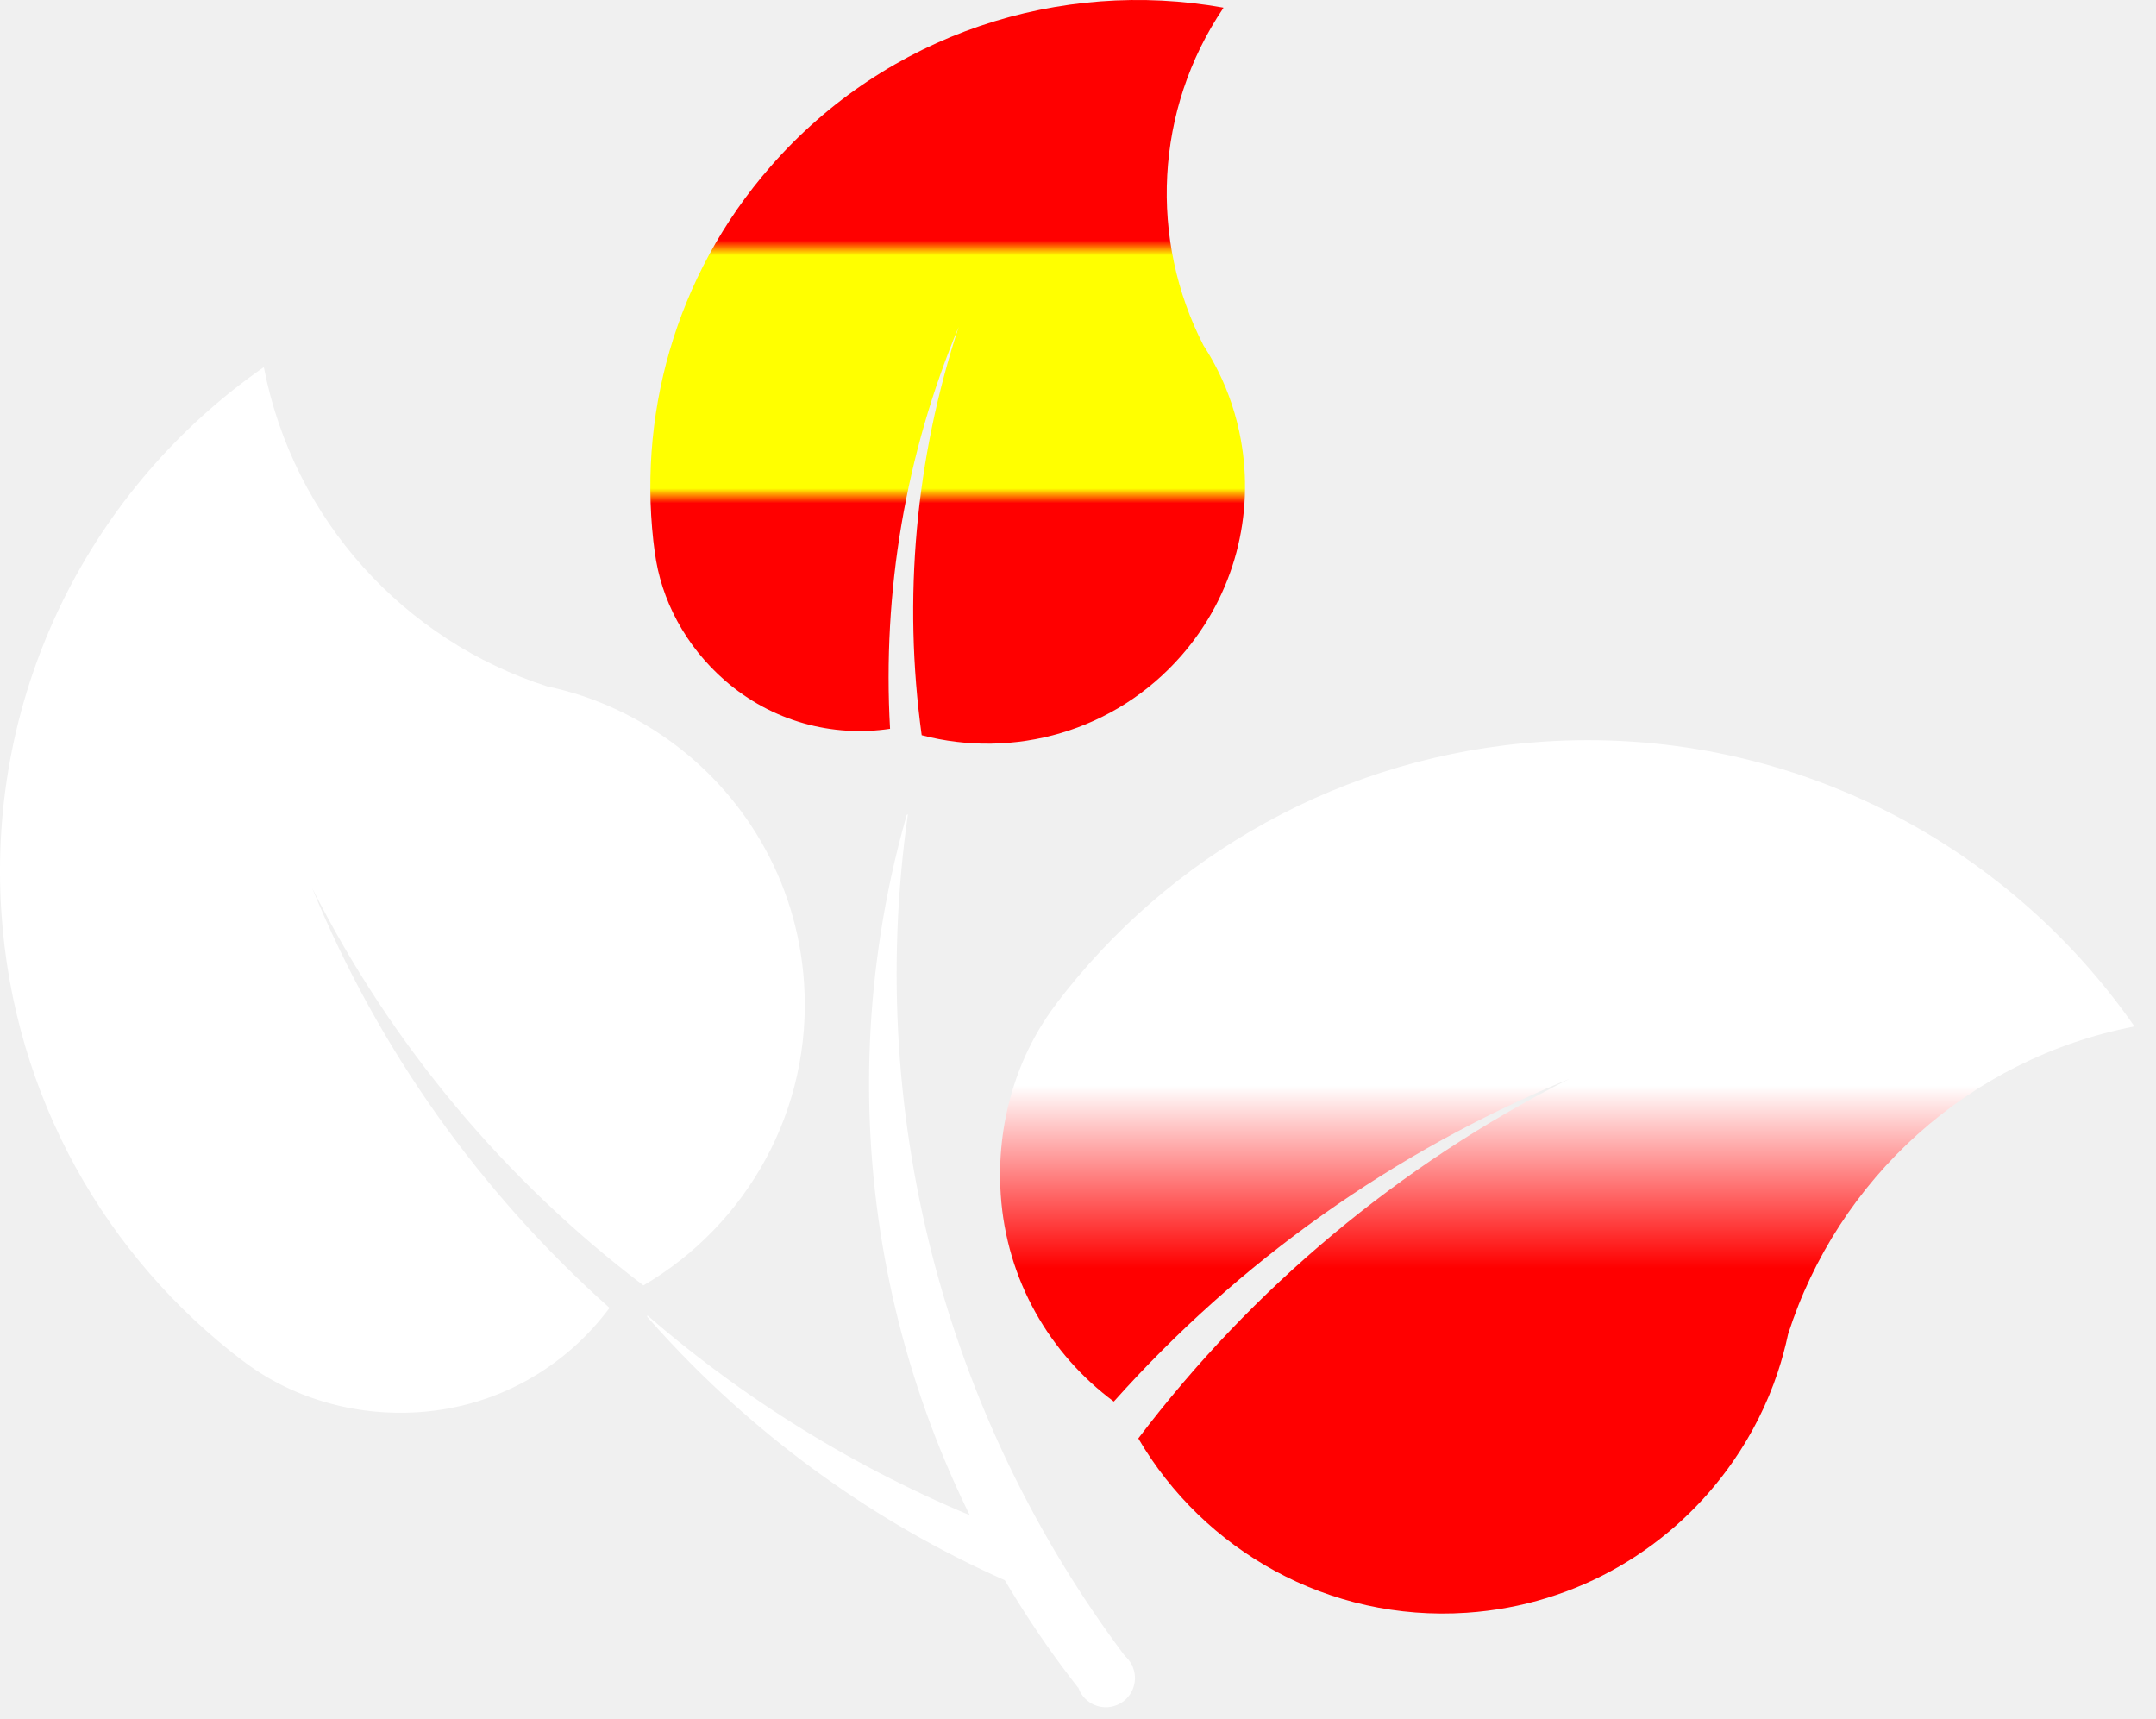
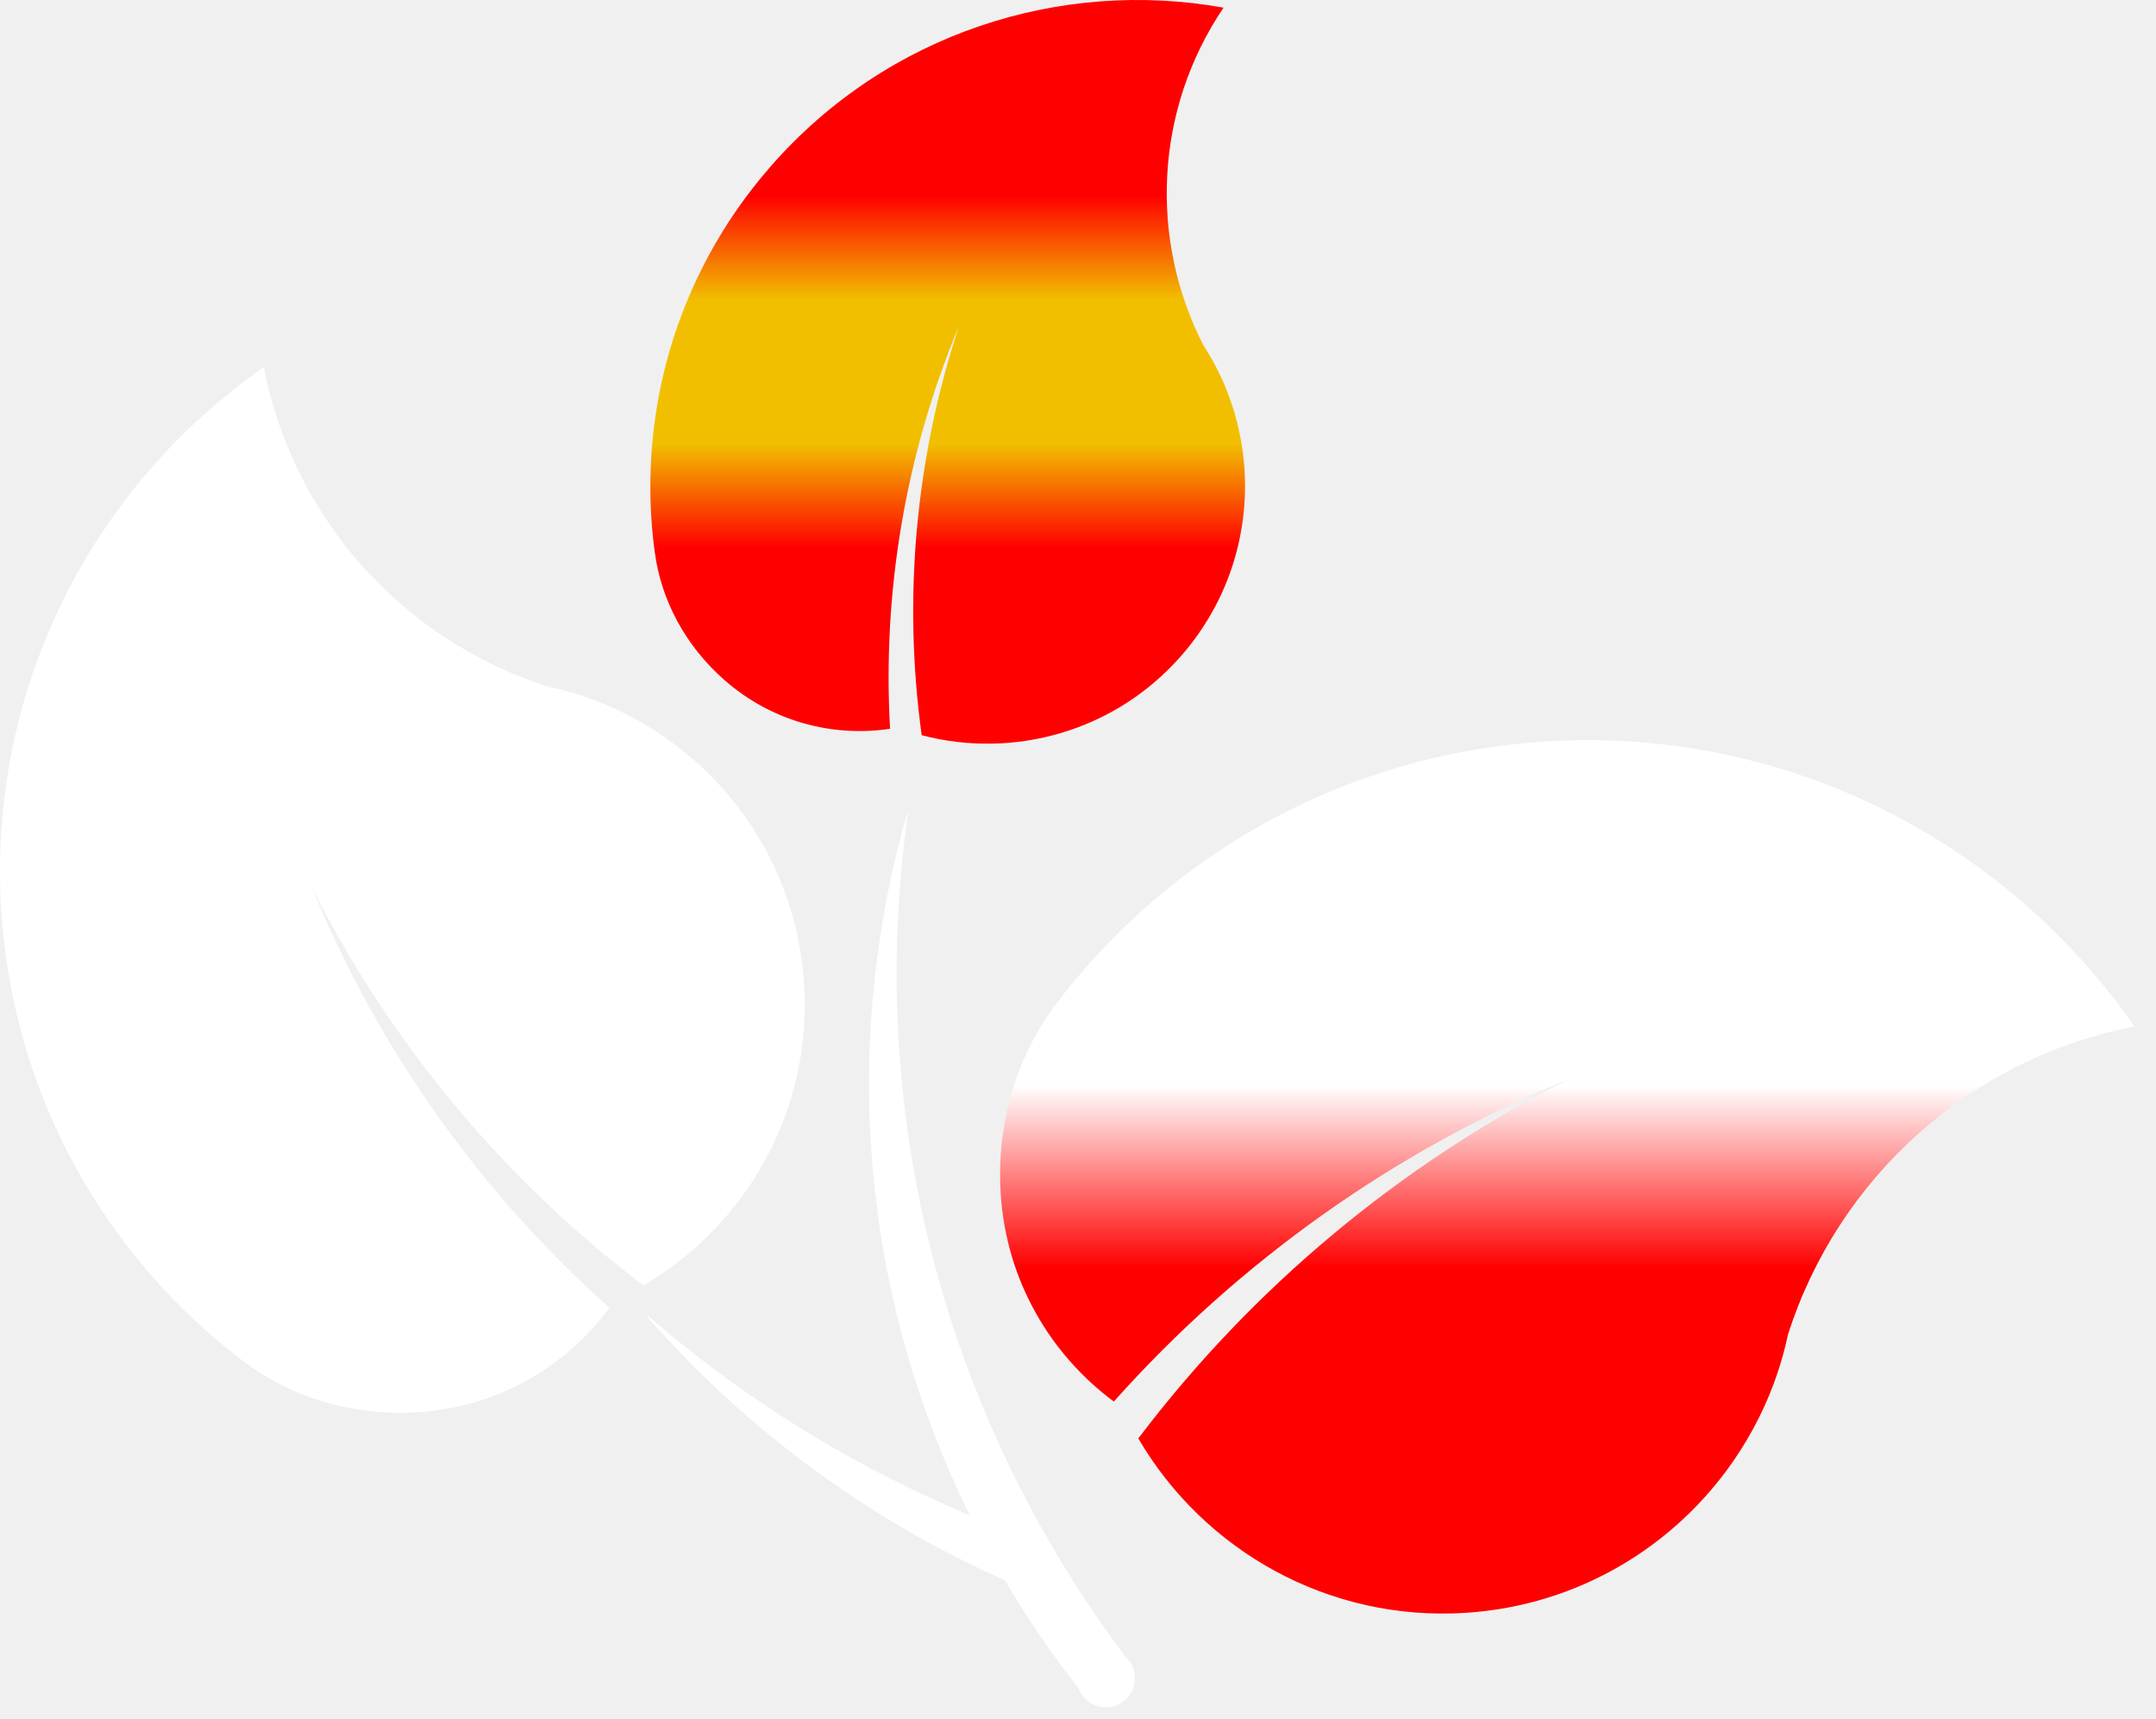
<svg xmlns="http://www.w3.org/2000/svg" id="Layer_2" data-name="Layer 2" viewBox="0 0 640 510">
  <defs>
    <style> .cls-1 { fill: #088180; } .cls-1, .cls-2 { stroke-width: 0px; } .cls-2 { fill: #fff; } </style>
-     <linearGradient id="es-top-549c-vertical-gradient-a350b2" x1="0%" y1="0%" x2="0%" y2="100%">
+     <linearGradient id="es-top-b0ce-vertical-gradient-dac9a2" x1="0%" y1="0%" x2="0%" y2="100%">
      <stop offset="0.00%" style="stop-color:#FF0000" />
-       <stop offset="32.33%" style="stop-color:#FF0000" />
-       <stop offset="34.33%" style="stop-color:#FFFF00" />
-       <stop offset="65.67%" style="stop-color:#FFFF00" />
-       <stop offset="67.67%" style="stop-color:#FF0000" />
+       <stop offset="26.33%" style="stop-color:#FF0000" />
+       <stop offset="40.33%" style="stop-color:#F1BF00" />
+       <stop offset="59.67%" style="stop-color:#F1BF00" />
+       <stop offset="73.67%" style="stop-color:#FF0000" />
      <stop offset="100.00%" style="stop-color:#FF0000" />
    </linearGradient>
-     <linearGradient id="pl-right-2d9f-vertical-gradient-705b97" x1="0%" y1="0%" x2="0%" y2="100%">
+     <linearGradient id="pl-right-13e2-vertical-gradient-d509dd" x1="0%" y1="0%" x2="0%" y2="100%">
      <stop offset="0.00%" style="stop-color:#FFFFFF" />
      <stop offset="39.52%" style="stop-color:#FFFFFF" />
      <stop offset="60.48%" style="stop-color:#FF0000" />
      <stop offset="100.00%" style="stop-color:#FF0000" />
    </linearGradient>
  </defs>
  <g id="Layer_1-2" data-name="Layer 1">
    <path class="cls-1" d="m200.76,164.31s0,.02-.01.04c.01-.02.01-.03.01-.04Z" />
    <path class="cls-1" d="m336.98,299.22s-.03.01-.04.02c.02-.01.03-.01.04-.02Z" />
    <path class="cls-2" d="m335.97,494.14c2.17,4.26.47,9.47-3.78,11.64-4.27,2.17-9.48.47-11.64-3.79-2.17-4.27-.49-9.47,3.79-11.63,4.26-2.17,9.47-.47,11.63,3.78Z" />
    <path class="cls-2" d="m92.66,263.59c23.4,46.34,57.14,86.7,98.33,117.92,30.62-17.89,50.22-52.01,47.69-89.8-2.04-30.52-18.07-56.76-41.39-72.92-7.45-5.16-15.62-9.29-24.34-12.22-3.41-1.13-6.91-2.08-10.47-2.83-42.4-13.57-75.36-49.41-84.13-94.6l-.14-.1C27.48,144.39-4.01,204.67.41,270.87c3.66,54.84,31.24,102.41,71.85,133.18-.18-.14-.34-.28-.52-.42,14.29,11.07,33.1,16.81,52.58,15.51,23.41-1.57,43.64-13.48,56.61-30.95-38.23-34.09-68.6-76.67-88.27-124.61Zm-35.79,124.1s.01.02.03.03t-.03-.03Z" />
-     <path d="m284.59,97c-12.86,39.08-16.58,80.63-10.99,121.21,27.19,7.15,57.32-1,77.07-23.6,15.96-18.25,21.7-41.94,17.67-64.09-1.28-7.07-3.54-13.98-6.8-20.49-1.27-2.55-2.69-5.03-4.27-7.46-16.16-31.37-14.56-69.93,5.86-100.17v-.14c-48.26-8.63-99.72,7.51-134.33,47.09-28.7,32.81-39.9,74.91-34.39,114.94-.02-.18-.04-.35-.05-.52,1.8,14.22,9.12,27.98,20.78,38.16,14,12.25,32,16.92,49.07,14.38-2.3-40.53,4.54-81.42,20.38-119.31Zm-89.63,49.5s0,.02-.02.04c.02-.02.02-.03.02-.04Z" processed="true" fill="url(#es-top-549c-vertical-gradient-a350b2)" />
-     <path d="m465.83,320.23c-50.27,25.39-94.07,62.01-127.93,106.7,19.4,33.22,56.42,54.48,97.43,51.75,33.12-2.21,61.59-19.61,79.13-44.93,5.6-8.07,10.09-16.96,13.25-26.42,1.23-3.7,2.25-7.49,3.08-11.35,14.72-46,53.61-81.77,102.64-91.29l.12-.13c-38.36-55.05-103.77-89.23-175.59-84.43-59.53,3.97-111.13,33.87-144.53,77.94.15-.19.31-.36.46-.55-12.02,15.51-18.24,35.91-16.82,57.05,1.68,25.4,14.61,47.35,33.56,61.42,37-41.46,83.2-74.42,135.21-95.77Zm-134.66-38.82s-.02,0-.02.02c0-.02.01-.02.02-.02Z" processed="true" fill="url(#pl-right-2d9f-vertical-gradient-705b97)" />
+     <path d="m284.59,97c-12.86,39.08-16.58,80.63-10.99,121.21,27.19,7.15,57.32-1,77.07-23.6,15.96-18.25,21.7-41.94,17.67-64.09-1.28-7.07-3.54-13.98-6.8-20.49-1.27-2.55-2.69-5.03-4.27-7.46-16.16-31.37-14.56-69.93,5.86-100.17v-.14c-48.26-8.63-99.72,7.51-134.33,47.09-28.7,32.81-39.9,74.91-34.39,114.94-.02-.18-.04-.35-.05-.52,1.8,14.22,9.12,27.98,20.78,38.16,14,12.25,32,16.92,49.07,14.38-2.3-40.53,4.54-81.42,20.38-119.31Zm-89.63,49.5s0,.02-.02.04c.02-.02.02-.03.02-.04Z" processed="true" fill="url(#es-top-b0ce-vertical-gradient-dac9a2)" />
+     <path d="m465.83,320.23c-50.27,25.39-94.07,62.01-127.93,106.7,19.4,33.22,56.42,54.48,97.43,51.75,33.12-2.21,61.59-19.61,79.13-44.93,5.6-8.07,10.09-16.96,13.25-26.42,1.23-3.7,2.25-7.49,3.08-11.35,14.72-46,53.61-81.77,102.64-91.29l.12-.13c-38.36-55.05-103.77-89.23-175.59-84.43-59.53,3.97-111.13,33.87-144.53,77.94.15-.19.31-.36.46-.55-12.02,15.51-18.24,35.91-16.82,57.05,1.68,25.4,14.61,47.35,33.56,61.42,37-41.46,83.2-74.42,135.21-95.77Zm-134.66-38.82s-.02,0-.02.02c0-.02.01-.02.02-.02Z" processed="true" fill="url(#pl-right-13e2-vertical-gradient-d509dd)" />
    <path class="cls-2" d="m269.5,241.69c-.11.05-.23.11-.35.17-1.69,5.97-3.23,12.03-4.57,18.18-18.98,87.93,3.98,175.16,55.42,240.84,5.66-1.54,11.11-3.67,16.27-6.28-53.72-69.9-79.88-160.26-66.77-252.92Z" />
    <path class="cls-2" d="m192.17,390.42c-.03.13-.04.28-.06.41,4.35,4.94,8.88,9.79,13.59,14.52,30.01,29.98,64.64,52.48,101.6,67.51-4.39-6.59-8.54-13.37-12.42-20.29-36.69-14.44-71.5-35.14-102.72-62.16Z" />
  </g>
</svg>
